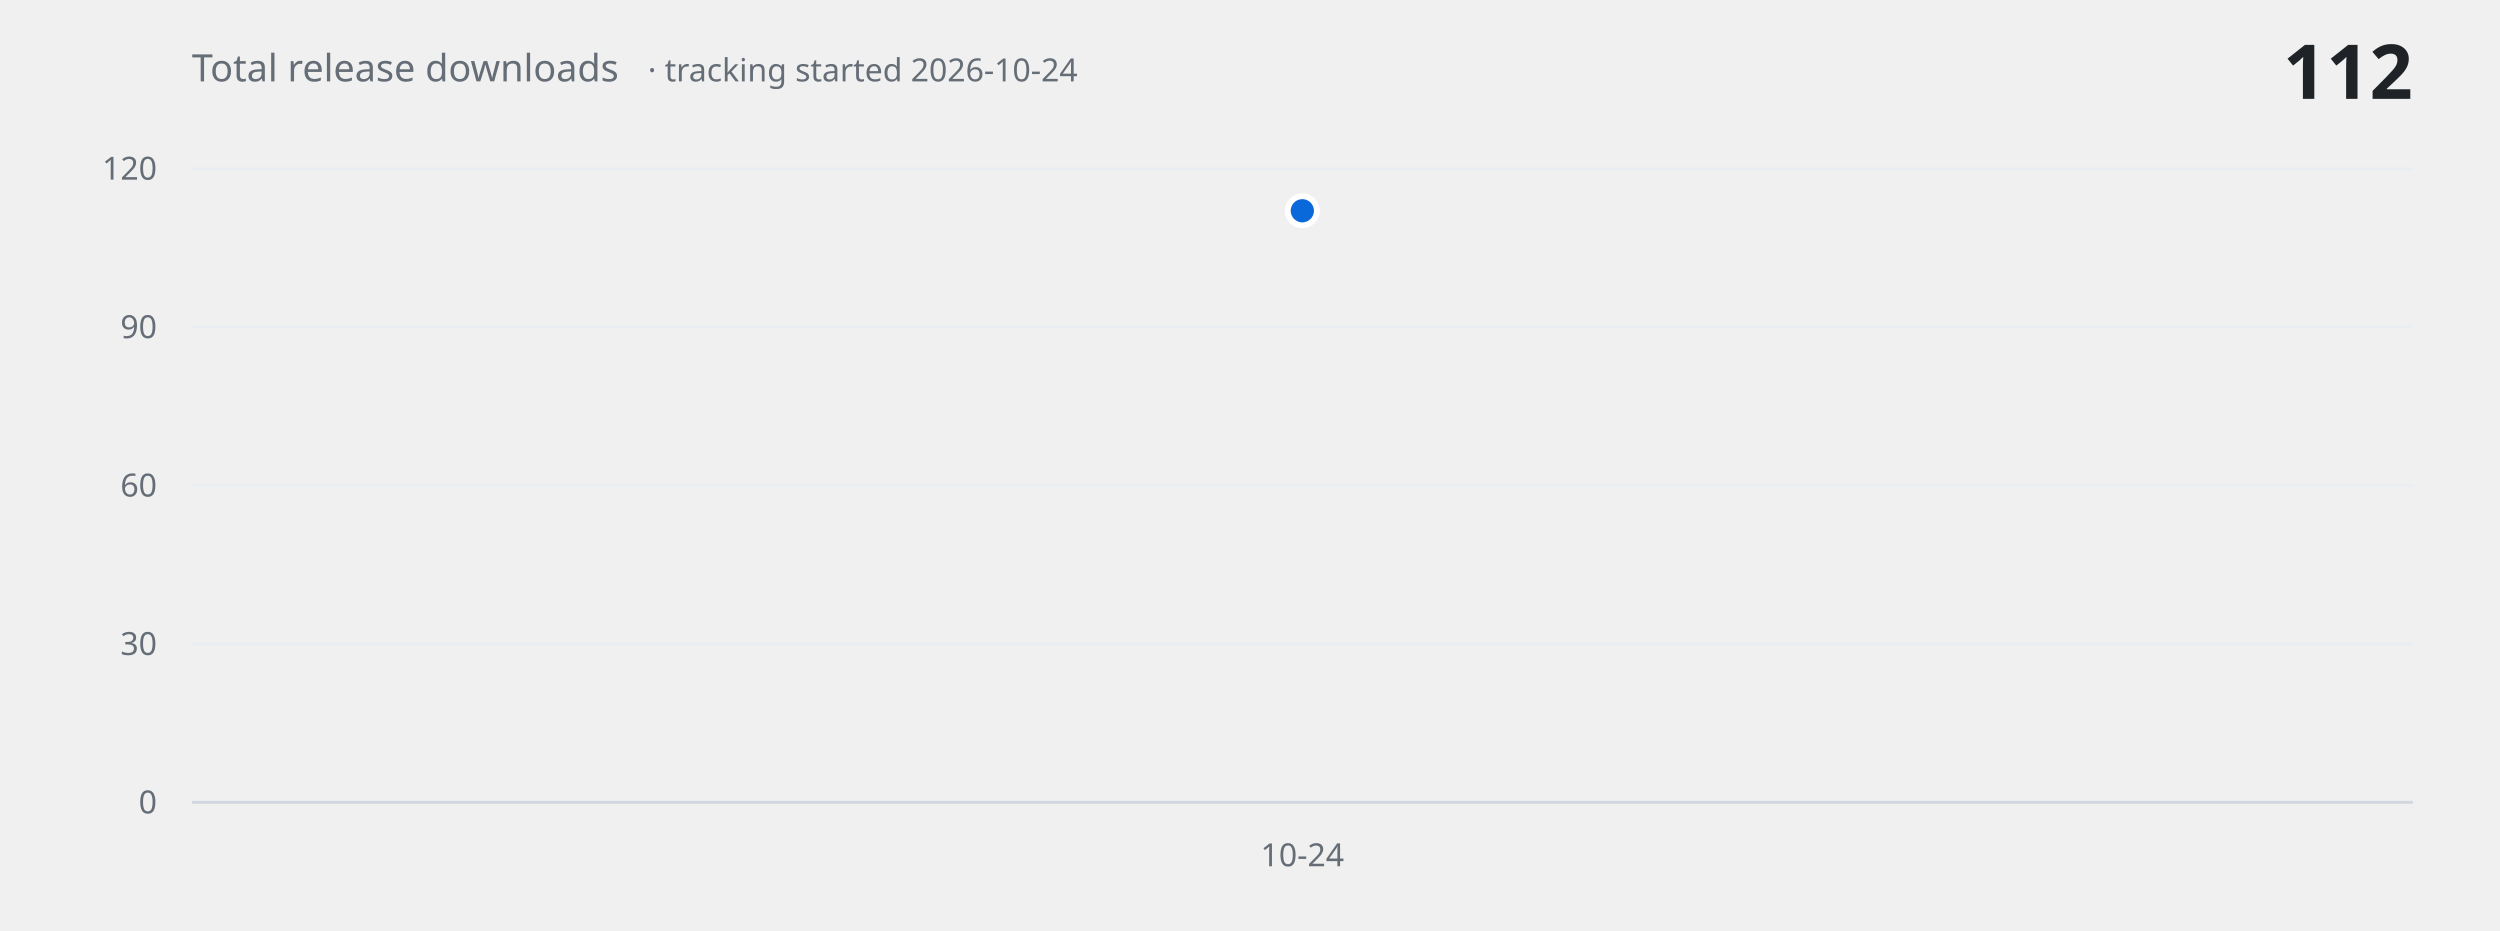
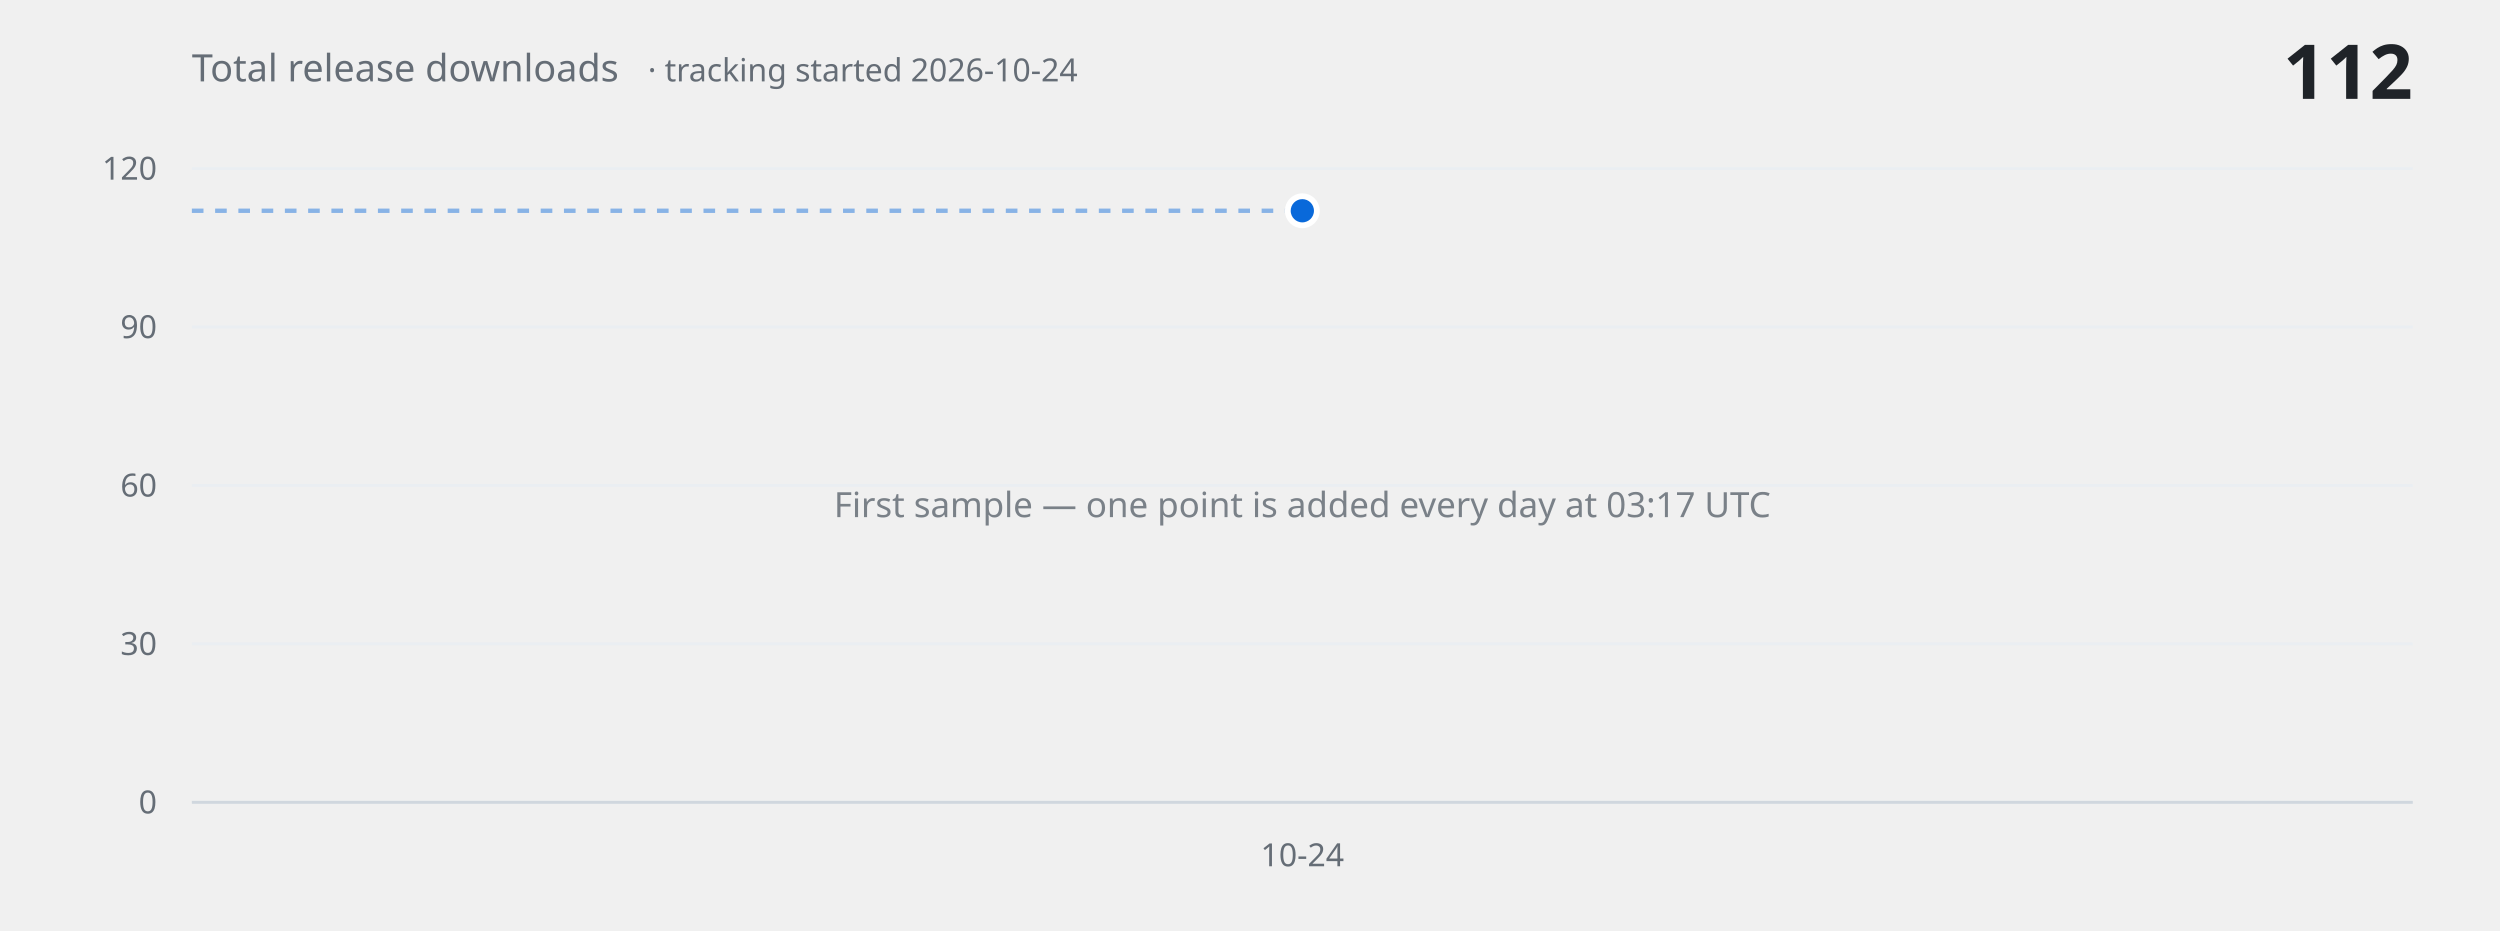
<svg xmlns="http://www.w3.org/2000/svg" width="860" height="320" viewBox="0 0 860 320" role="img" aria-label="Total release downloads over time">
  <defs>
    <linearGradient id="fill" x1="0" y1="0" x2="0" y2="1">
      <stop offset="0%" stop-color="#0969da" stop-opacity="0.20" />
      <stop offset="100%" stop-color="#0969da" stop-opacity="0" />
    </linearGradient>
  </defs>
  <g font-family="-apple-system, BlinkMacSystemFont, 'Segoe UI', 'Noto Sans', Helvetica, Arial, sans-serif">
    <line x1="66" y1="276.0" x2="830" y2="276.0" stroke="#eaeef2" stroke-width="1" />
    <text x="54" y="276.0" fill="#656d76" font-size="11" text-anchor="end" dominant-baseline="middle">0</text>
    <line x1="66" y1="221.5" x2="830" y2="221.5" stroke="#eaeef2" stroke-width="1" />
    <text x="54" y="221.5" fill="#656d76" font-size="11" text-anchor="end" dominant-baseline="middle">30</text>
    <line x1="66" y1="167.0" x2="830" y2="167.0" stroke="#eaeef2" stroke-width="1" />
    <text x="54" y="167.0" fill="#656d76" font-size="11" text-anchor="end" dominant-baseline="middle">60</text>
    <line x1="66" y1="112.5" x2="830" y2="112.5" stroke="#eaeef2" stroke-width="1" />
    <text x="54" y="112.5" fill="#656d76" font-size="11" text-anchor="end" dominant-baseline="middle">90</text>
    <line x1="66" y1="58.0" x2="830" y2="58.0" stroke="#eaeef2" stroke-width="1" />
    <text x="54" y="58.0" fill="#656d76" font-size="11" text-anchor="end" dominant-baseline="middle">120</text>
+     <line x1="66" y1="72.5" x2="448.0" y2="72.5" stroke="#0969da" stroke-width="1.5" stroke-dasharray="4 4" opacity="0.45" />
+     <text x="448.0" y="177.9" fill="#656d76" font-size="12" text-anchor="middle" opacity="0.85">First sample — one point is added every day at 03:17 UTC</text>
    <circle cx="448.0" cy="72.5" r="5" fill="#0969da" stroke="#ffffff" stroke-width="2" />
    <line x1="66" y1="276.0" x2="830" y2="276.0" stroke="#d0d7de" stroke-width="1" />
    <text x="448.0" y="298" fill="#656d76" font-size="11" text-anchor="middle">10-24</text>
    <text x="66" y="28" fill="#656d76" font-size="13">Total release downloads<tspan dx="10" font-size="11" opacity="0.75">· tracking started 2026-10-24</tspan>
    </text>
    <text x="830" y="34" fill="#1f2328" font-size="26" font-weight="600" text-anchor="end">112</text>
  </g>
</svg>
